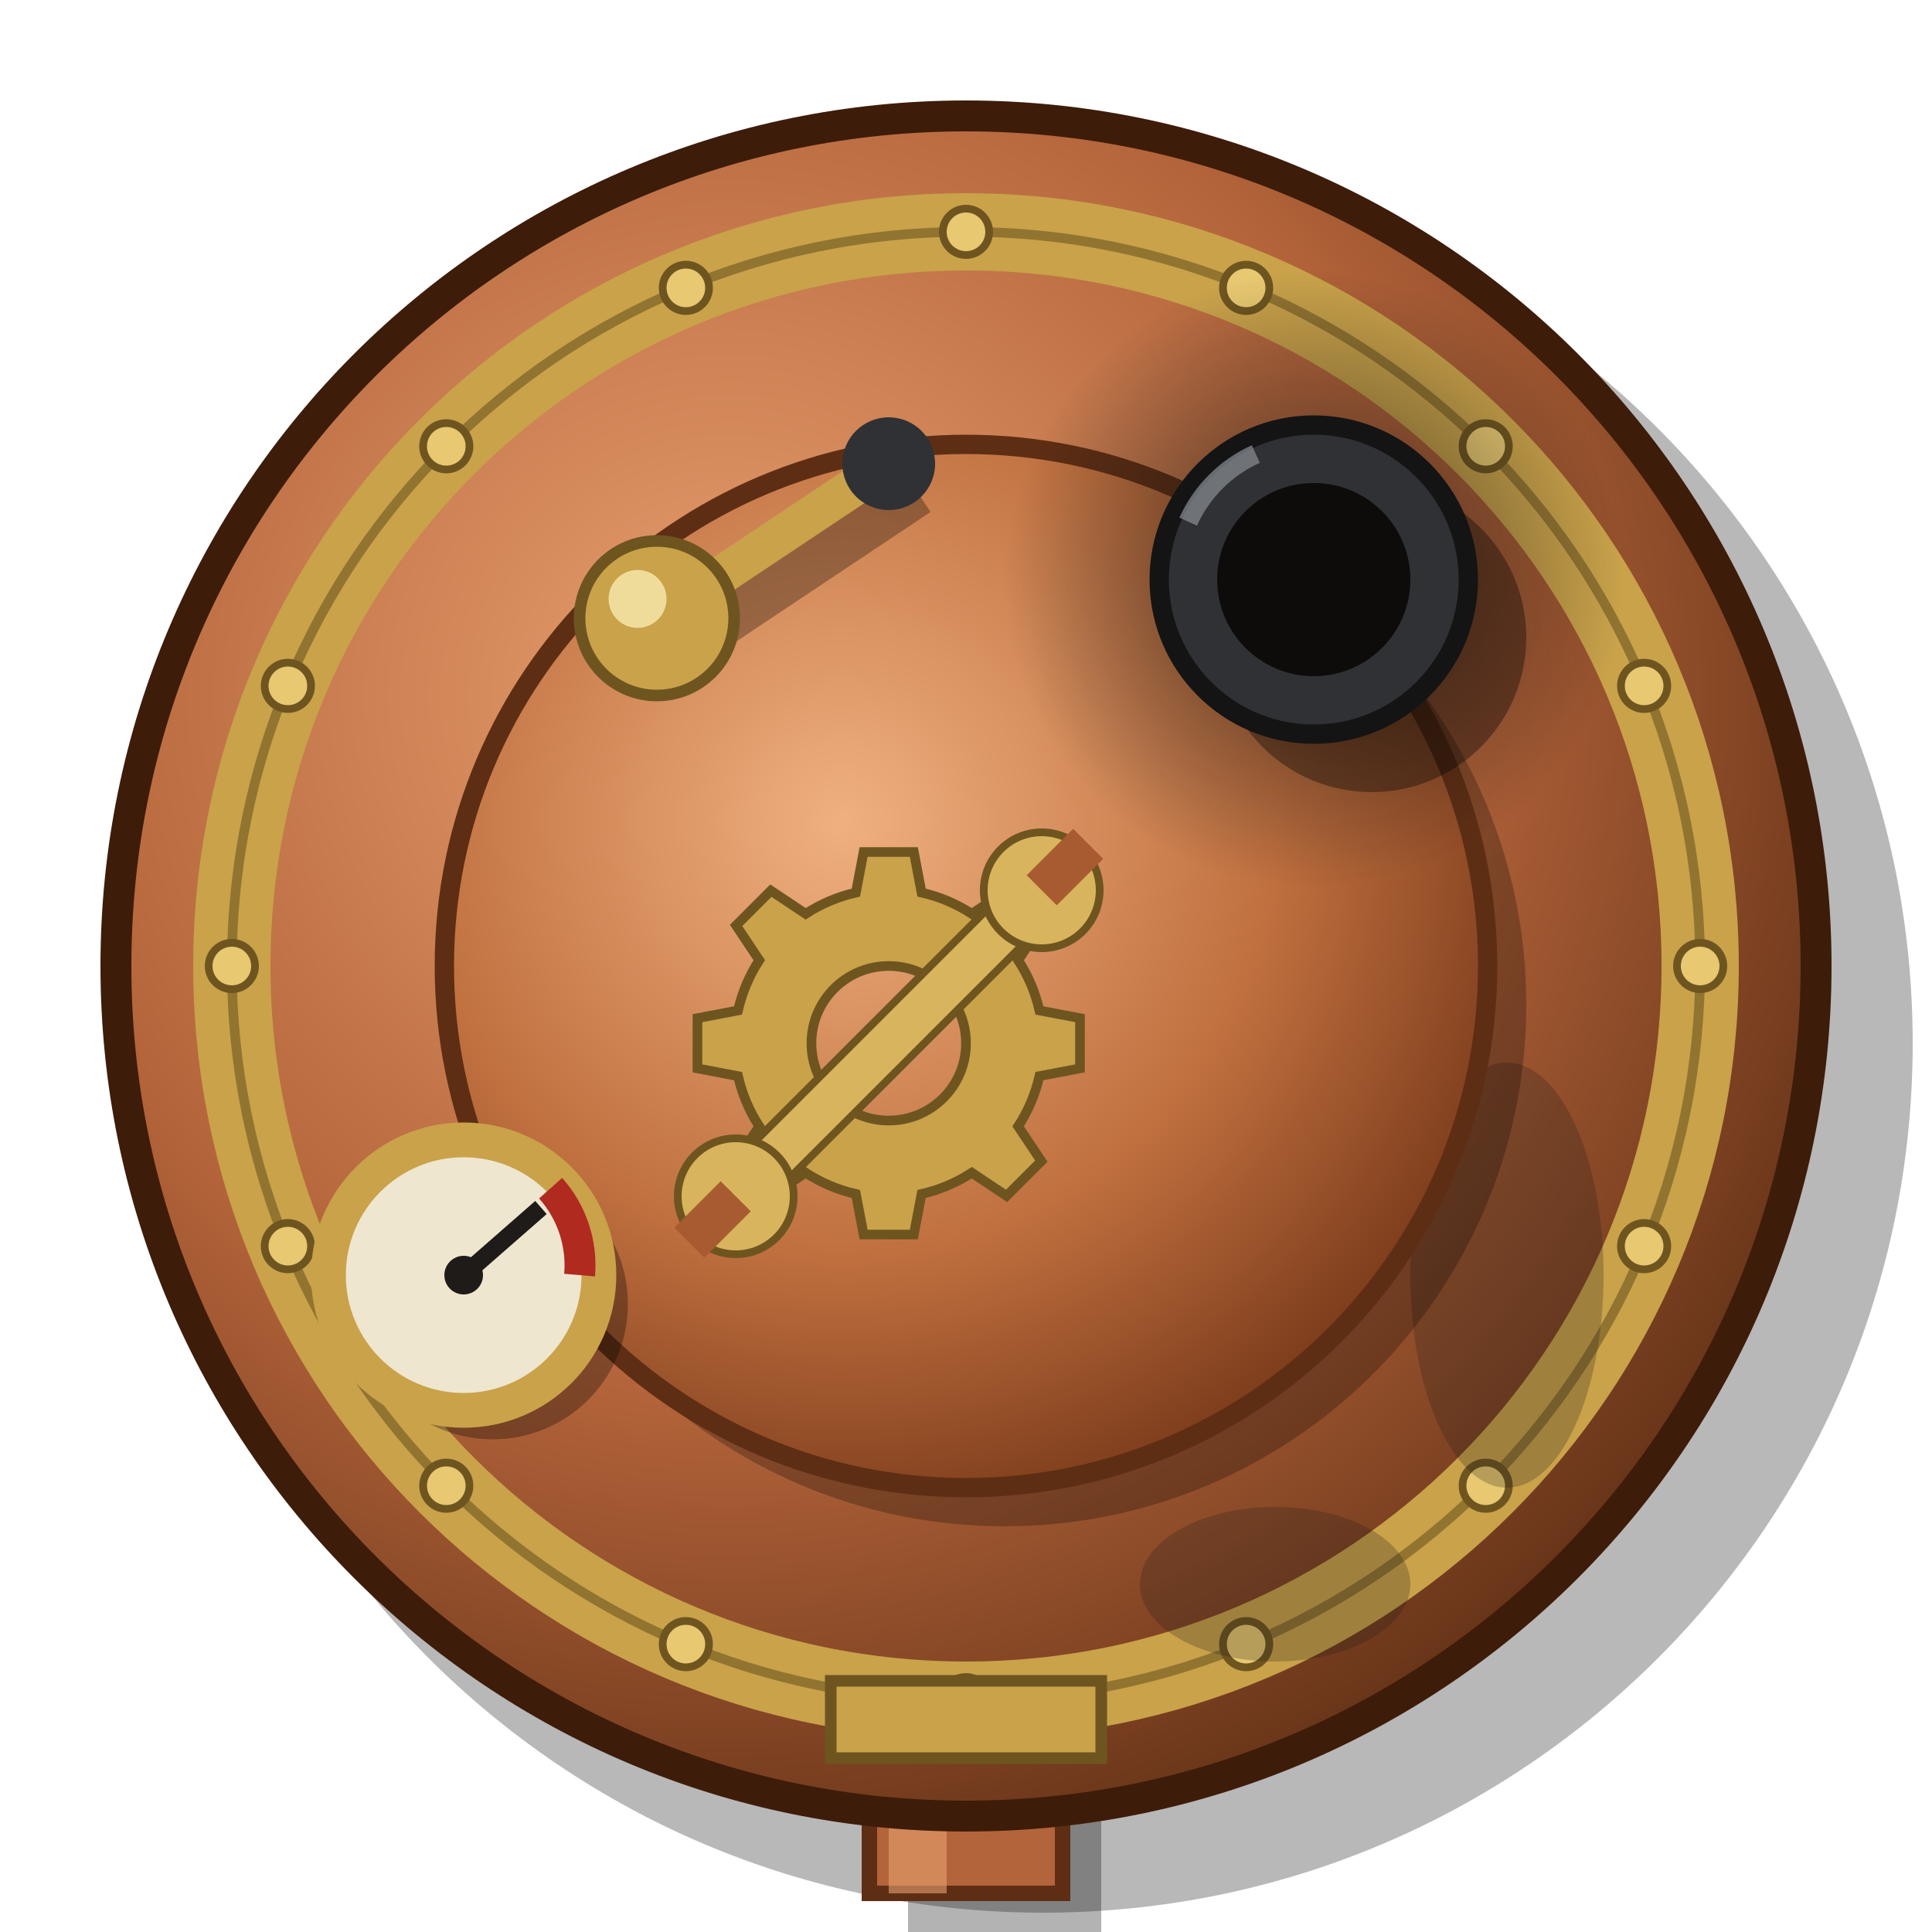
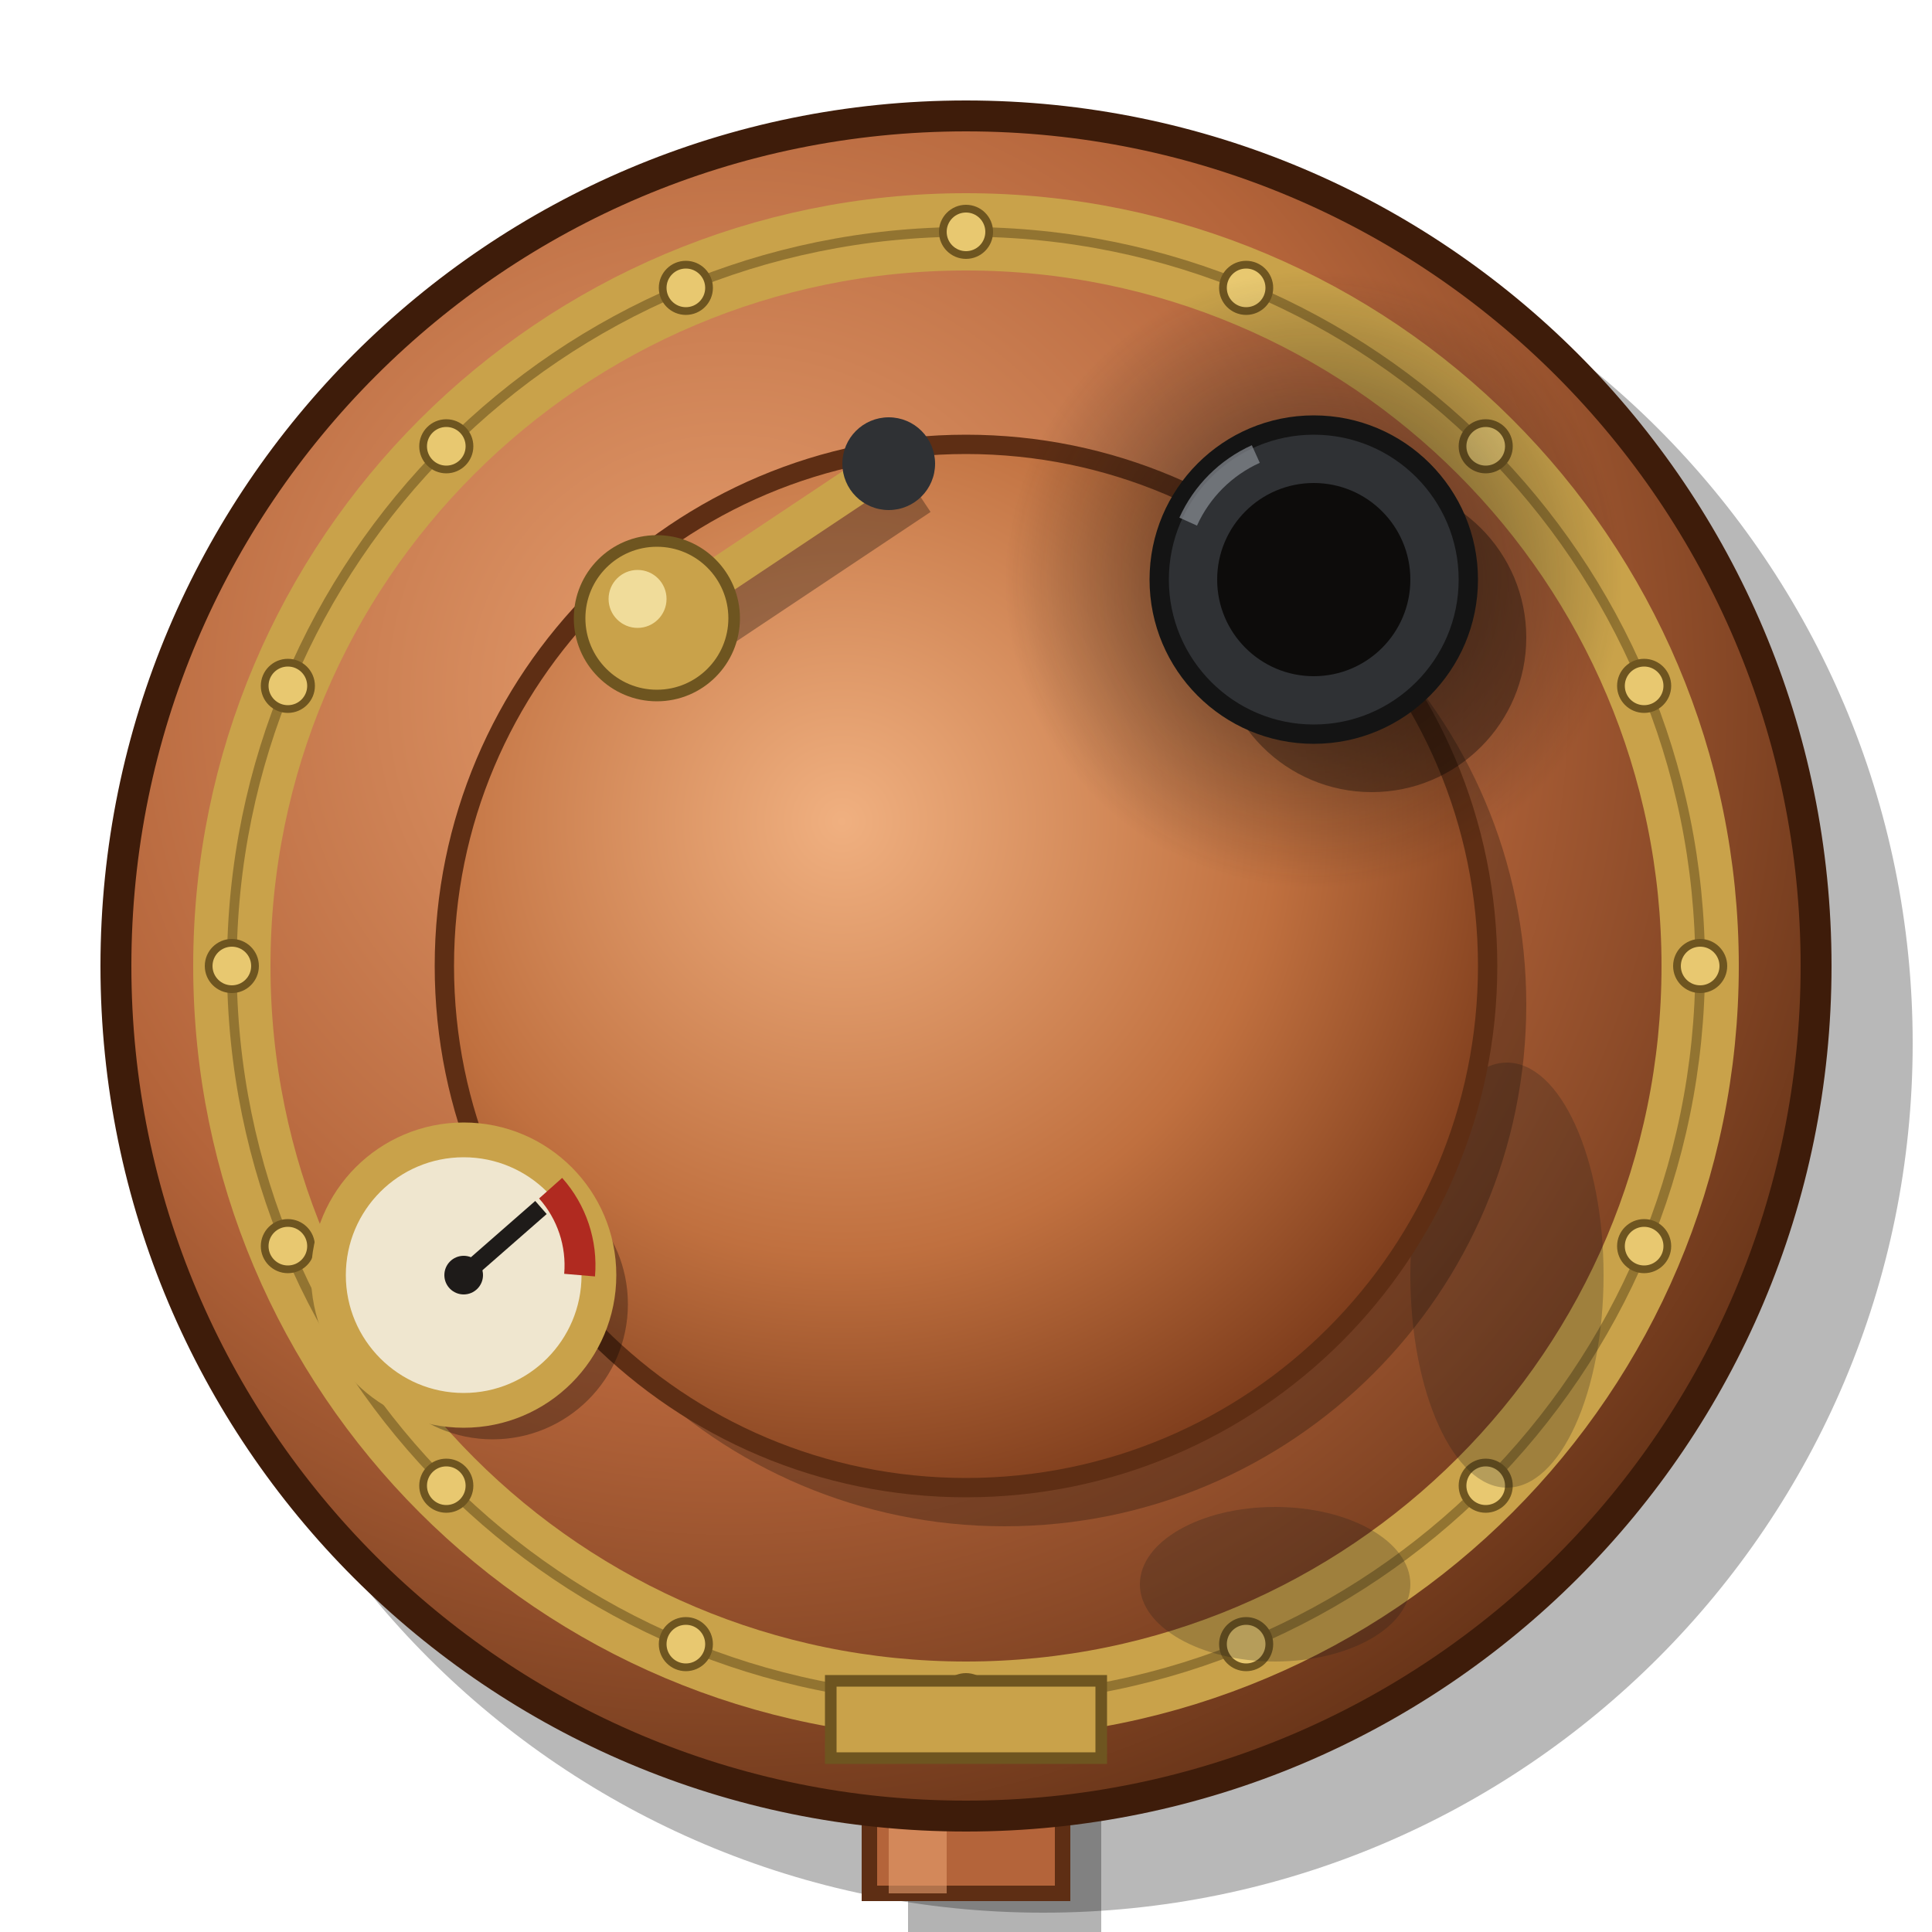
<svg xmlns="http://www.w3.org/2000/svg" width="100%" height="100%" viewBox="0 0 100 100">
  <defs>
    <radialGradient id="steamBoilerShell" cx="0.36" cy="0.34" r="0.75">
      <stop offset="0" stop-color="#e8a070" />
      <stop offset="0.55" stop-color="#b4643a" />
      <stop offset="1" stop-color="#5e2e14" />
    </radialGradient>
    <radialGradient id="steamBoilerCrown" cx="0.38" cy="0.36" r="0.7">
      <stop offset="0" stop-color="#f0b080" />
      <stop offset="0.6" stop-color="#c0703f" />
      <stop offset="1" stop-color="#7a3a1a" />
    </radialGradient>
    <radialGradient id="steamBoilerSoot" cx="0.5" cy="0.5" r="0.5">
      <stop offset="0" stop-color="#121110" stop-opacity="0.7" />
      <stop offset="1" stop-color="#121110" stop-opacity="0" />
    </radialGradient>
  </defs>
  <circle cx="54" cy="54" r="45" fill="#000000" opacity="0.28" />
  <rect x="45" y="80" width="10" height="18" fill="#000000" opacity="0.3" transform="translate(2 2)" />
  <rect x="45" y="80" width="10" height="18" fill="#b4643a" stroke="#5e2e14" stroke-width="0.8" />
  <rect x="46" y="80" width="3" height="18" fill="#e8a070" opacity="0.6" />
  <circle cx="50" cy="50" r="44" fill="url(#steamBoilerShell)" stroke="#3e1c0a" stroke-width="1.6" />
  <circle cx="50" cy="50" r="38" fill="none" stroke="#c9a24a" stroke-width="4" />
  <circle cx="50" cy="50" r="38" fill="none" stroke="#6e5520" stroke-width="0.5" opacity="0.6" />
  <g fill="#e8c870" stroke="#6e5520" stroke-width="0.4">
    <circle cx="88" cy="50" r="1.2" />
    <circle cx="85.1" cy="64.5" r="1.2" />
    <circle cx="76.9" cy="76.9" r="1.2" />
    <circle cx="64.5" cy="85.1" r="1.2" />
    <circle cx="50" cy="88" r="1.2" />
    <circle cx="35.5" cy="85.1" r="1.2" />
    <circle cx="23.1" cy="76.9" r="1.2" />
    <circle cx="14.9" cy="64.5" r="1.2" />
    <circle cx="12" cy="50" r="1.2" />
    <circle cx="14.9" cy="35.5" r="1.2" />
    <circle cx="23.1" cy="23.1" r="1.2" />
    <circle cx="35.5" cy="14.9" r="1.2" />
    <circle cx="50" cy="12" r="1.2" />
    <circle cx="64.5" cy="14.9" r="1.2" />
    <circle cx="76.9" cy="23.1" r="1.2" />
    <circle cx="85.1" cy="35.5" r="1.2" />
  </g>
  <rect x="43" y="87" width="14" height="4" fill="#c9a24a" stroke="#6e5520" stroke-width="0.6" />
  <g fill="#1e1b19" opacity="0.25">
    <ellipse cx="78" cy="66" rx="5" ry="11" />
    <ellipse cx="66" cy="82" rx="7" ry="4" />
  </g>
  <circle cx="50" cy="50" r="27" fill="#000000" opacity="0.25" transform="translate(2 2)" />
  <circle cx="50" cy="50" r="27" fill="url(#steamBoilerCrown)" stroke="#5e2e14" stroke-width="1" />
-   <path d="M44.3,46.2 L44.7,44.1 L47.3,44.1 L47.7,46.2 A8,8 0 0,1 50.3,47.3 L50.3,47.3 L52.1,46.1 L53.9,47.9 L52.7,49.7 A8,8 0 0,1 53.8,52.3 L53.8,52.3 L55.9,52.7 L55.9,55.3 L53.8,55.7 A8,8 0 0,1 52.7,58.3 L52.7,58.3 L53.9,60.1 L52.1,61.9 L50.3,60.7 A8,8 0 0,1 47.7,61.8 L47.7,61.8 L47.3,63.9 L44.7,63.9 L44.3,61.8 A8,8 0 0,1 41.7,60.7 L41.7,60.7 L39.9,61.9 L38.1,60.1 L39.3,58.3 A8,8 0 0,1 38.2,55.7 L38.2,55.7 L36.1,55.3 L36.1,52.7 L38.2,52.3 A8,8 0 0,1 39.3,49.7 L39.3,49.7 L38.1,47.9 L39.9,46.1 L41.7,47.3 A8,8 0 0,1 44.3,46.2 Z M50,54 A4,4 0 1,0 42,54 A4,4 0 1,0 50,54 Z" fill="#c9a24a" fill-rule="evenodd" stroke="#6e5520" stroke-width="0.5" />
-   <g transform="rotate(-45 46 54)">
-     <rect x="35.5" y="52.7" width="21" height="2.6" fill="#d8b45c" stroke="#6e5520" stroke-width="0.4" />
-     <circle cx="34.8" cy="54" r="3" fill="#d8b45c" stroke="#6e5520" stroke-width="0.4" />
-     <rect x="31.4" y="52.9" width="3.4" height="2.2" fill="#a85a30" />
-     <circle cx="57.2" cy="54" r="3" fill="#d8b45c" stroke="#6e5520" stroke-width="0.4" />
-     <rect x="57.2" y="52.9" width="3.4" height="2.2" fill="#a85a30" />
-   </g>
  <circle cx="68" cy="30" r="16" fill="url(#steamBoilerSoot)" />
  <circle cx="68" cy="30" r="8" fill="#000000" opacity="0.35" transform="translate(3 3)" />
  <circle cx="68" cy="30" r="8" fill="#2f3134" stroke="#141414" stroke-width="1" />
  <circle cx="68" cy="30" r="5" fill="#0d0c0b" />
  <path d="M61.5,27 A7,7 0 0,1 65,23.5" fill="none" stroke="#8a8f96" stroke-width="1" opacity="0.7" />
  <line x1="34" y1="32" x2="46" y2="24" stroke="#000000" stroke-width="2.4" opacity="0.3" transform="translate(1.5 1.5)" />
  <line x1="34" y1="32" x2="46" y2="24" stroke="#c9a24a" stroke-width="2" stroke-linecap="round" />
  <circle cx="34" cy="32" r="4" fill="#c9a24a" stroke="#6e5520" stroke-width="0.6" />
  <circle cx="33" cy="31" r="1.5" fill="#f0dc9a" />
  <circle cx="46" cy="24" r="2.4" fill="#2f3134" />
  <circle cx="24" cy="66" r="7" fill="#000000" opacity="0.3" transform="translate(1.5 1.5)" />
  <circle cx="24" cy="66" r="7" fill="#efe6cf" stroke="#c9a24a" stroke-width="1.8" />
  <path d="M28.5,61.5 A6,6 0 0,1 30,66" fill="none" stroke="#b02a20" stroke-width="1.6" />
  <line x1="24" y1="66" x2="28" y2="62.5" stroke="#1e1b19" stroke-width="0.9" />
  <circle cx="24" cy="66" r="1" fill="#1e1b19" />
</svg>
